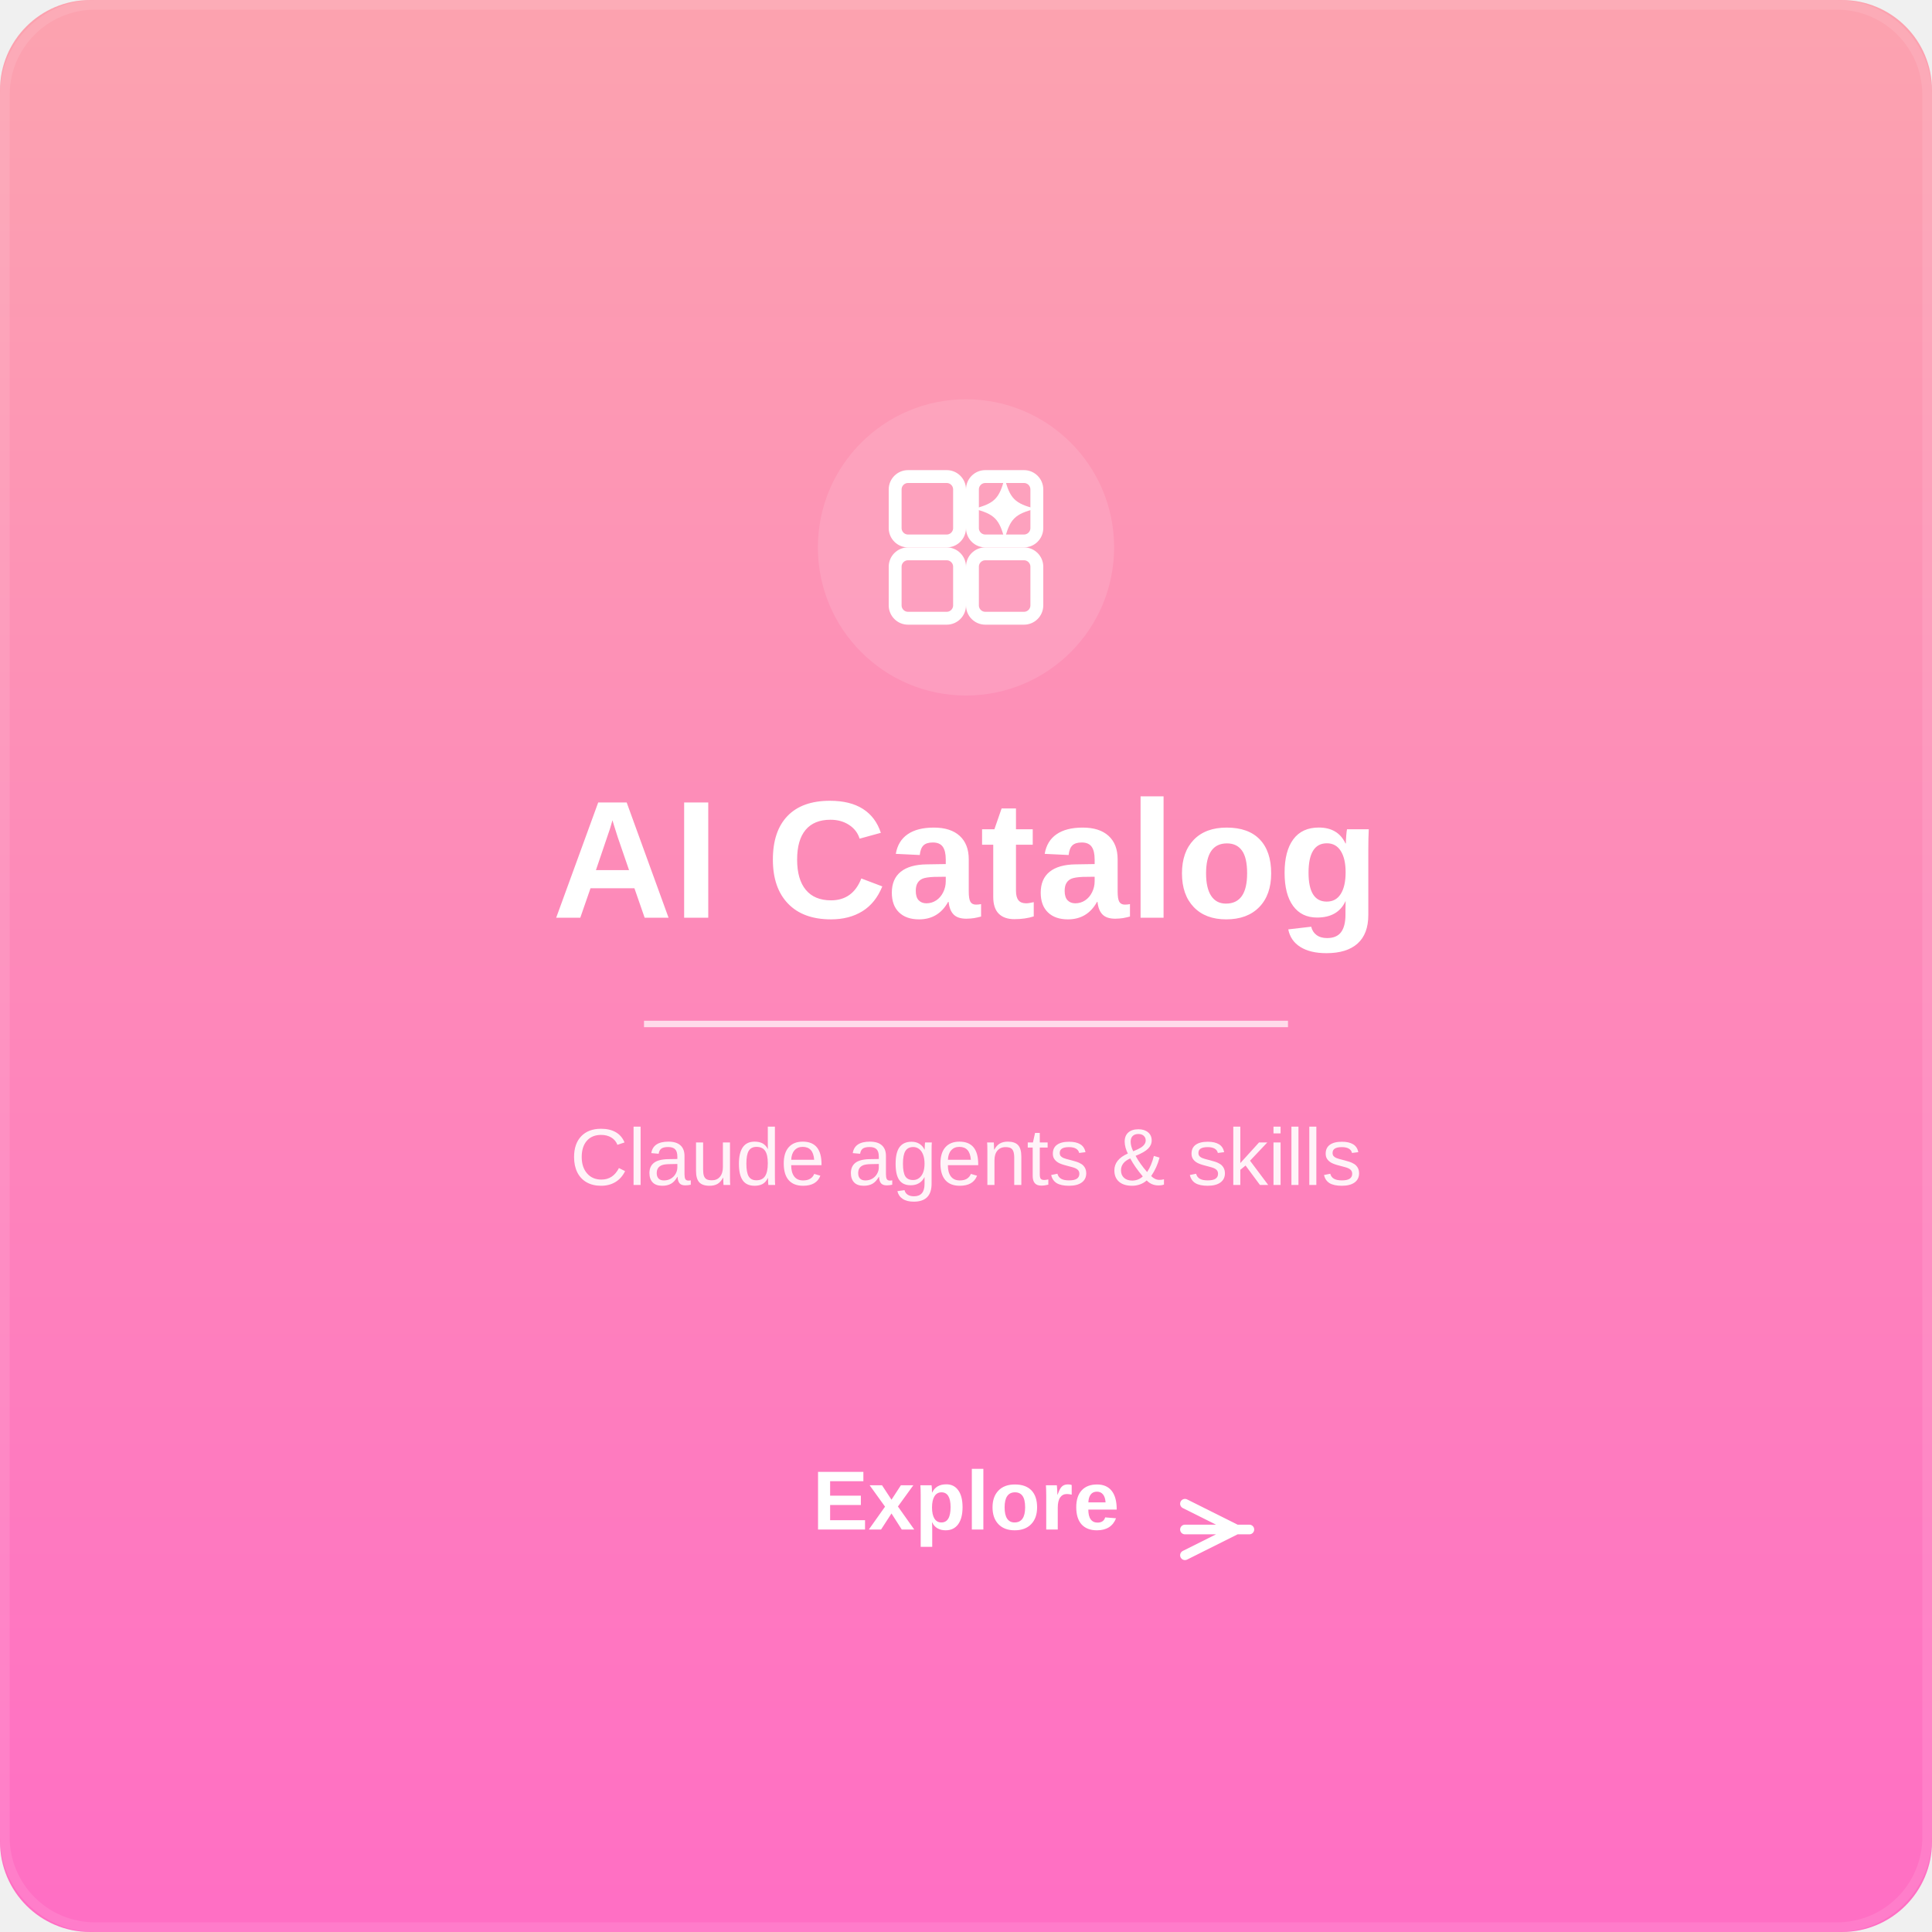
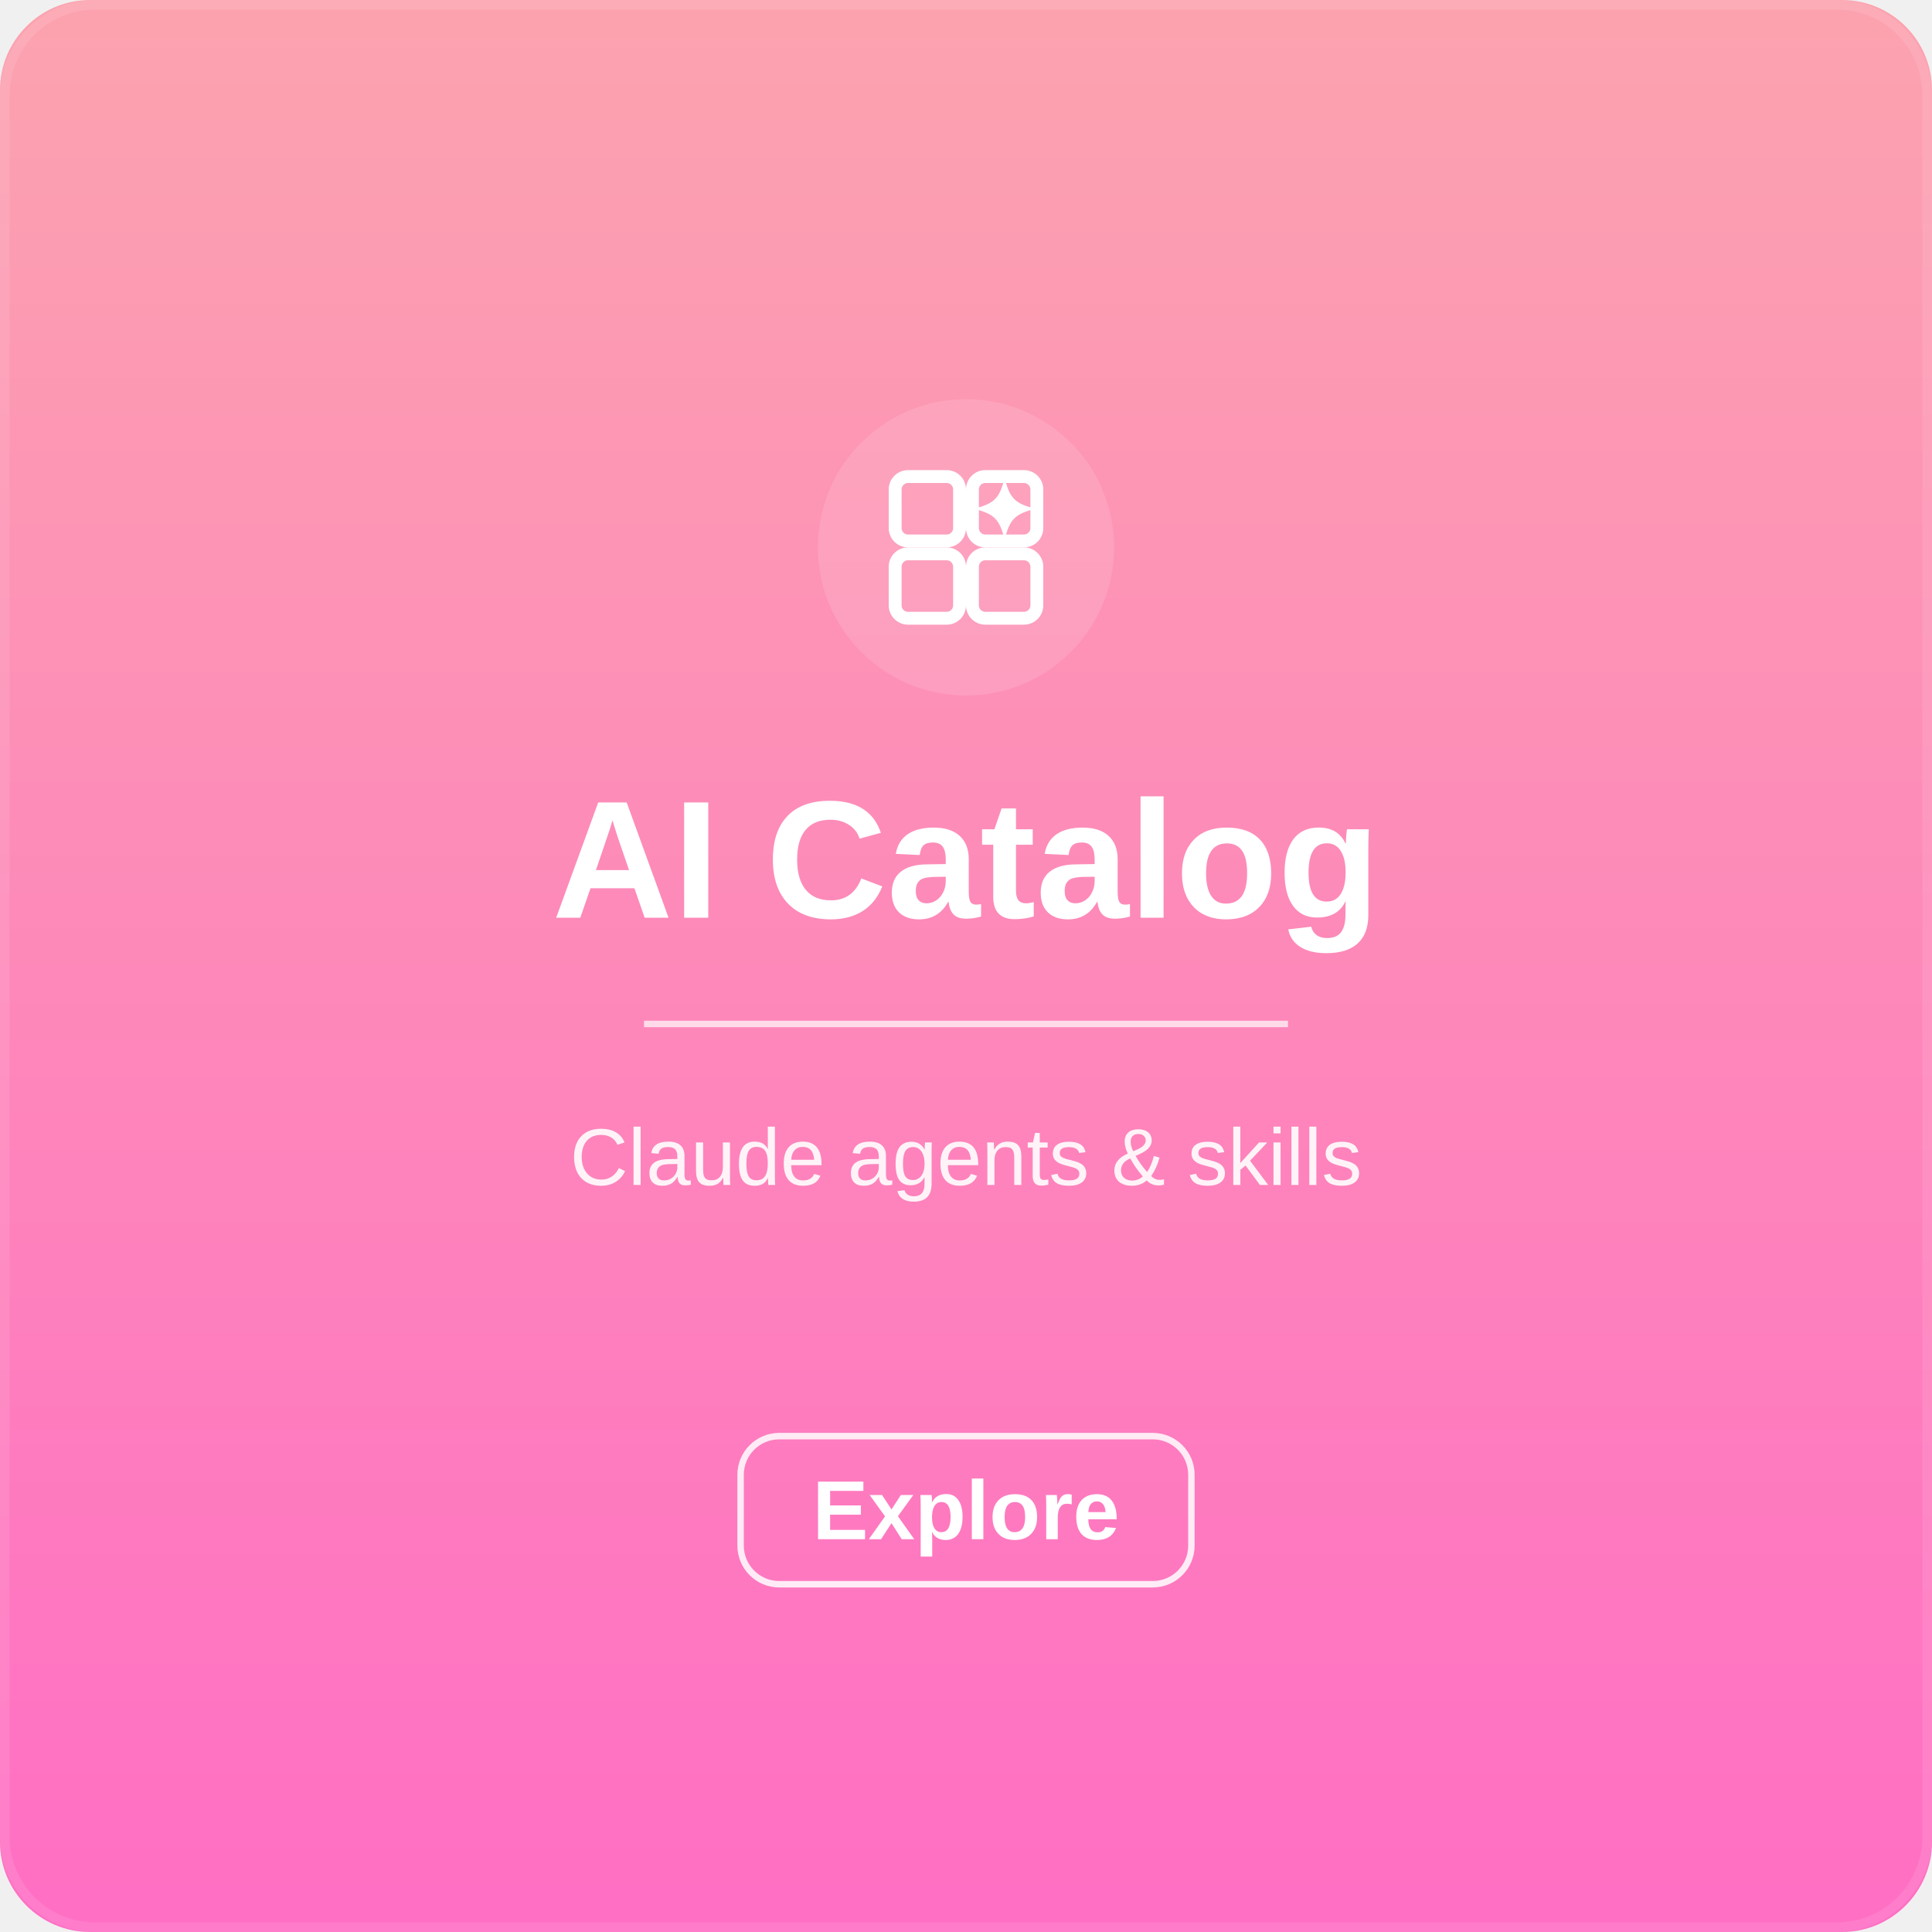
<svg xmlns="http://www.w3.org/2000/svg" width="600" height="600" viewBox="0 0 600 600">
  <defs>
    <linearGradient id="bgGradient" x1="0%" y1="0%" x2="0%" y2="100%">
      <stop offset="0%" stop-color="#FCA3AF" />
      <stop offset="100%" stop-color="#ff6ec4" />
    </linearGradient>
    <clipPath id="cardClip">
      <rect x="0" y="0" width="600" height="600" rx="28" ry="28" />
    </clipPath>
  </defs>
  <g clip-path="url(#cardClip)">
    <rect x="0" y="0" width="600" height="600" fill="url(#bgGradient)" />
    <circle cx="300" cy="170" r="46" fill="#FFFFFF" opacity="0.12" />
    <g transform="translate(300,170)">
      <g fill="none" stroke="#FFFFFF" stroke-width="4" stroke-linejoin="round">
        <rect x="-22" y="-22" width="20" height="20" rx="4" />
        <rect x="2" y="-22" width="20" height="20" rx="4" />
        <rect x="-22" y="2" width="20" height="20" rx="4" />
        <rect x="2" y="2" width="20" height="20" rx="4" />
      </g>
      <path d="M0,-12 C2,-4 4,-2 12,0 C4,2 2,4 0,12 C-2,4 -4,2 -12,0 C-4,-2 -2,-4 0,-12 Z" fill="#FFFFFF" stroke="none" transform="translate(12,-12) scale(0.8)" />
    </g>
    <text x="300" y="285" text-anchor="middle" font-family="Arial, Helvetica, sans-serif" font-weight="800" font-size="52" fill="#FFFFFF">AI Catalog</text>
    <line x1="200" y1="318" x2="400" y2="318" stroke="#FFFFFF" stroke-width="2" opacity="0.7" />
    <text x="300" y="368" text-anchor="middle" font-family="Arial, Helvetica, sans-serif" font-weight="400" font-size="25" fill="#FFFFFF" opacity="0.9">Claude agents &amp; skills</text>
-     <text x="300" y="475" text-anchor="middle" font-family="Arial, Helvetica, sans-serif" font-weight="700" font-size="26" fill="#FFFFFF">Explore</text>
-     <path d="M368 467 l16 8 l-16 8 M368 475 h20" stroke="#FFFFFF" stroke-width="3" fill="none" stroke-linecap="round" stroke-linejoin="round" />
+     <rect x="230" y="446" width="140" height="46" rx="12" ry="12" fill="none" stroke="#FFFFFF" stroke-width="2" opacity="0.85" />
+     <text x="300" y="469" text-anchor="middle" dominant-baseline="central" font-family="Arial, Helvetica, sans-serif" font-weight="700" font-size="26" fill="#FFFFFF">Explore</text>
  </g>
  <rect x="1.5" y="1.5" width="597" height="597" rx="28" ry="28" fill="none" stroke="#FFFFFF" stroke-opacity="0.1" stroke-width="3" />
</svg>
